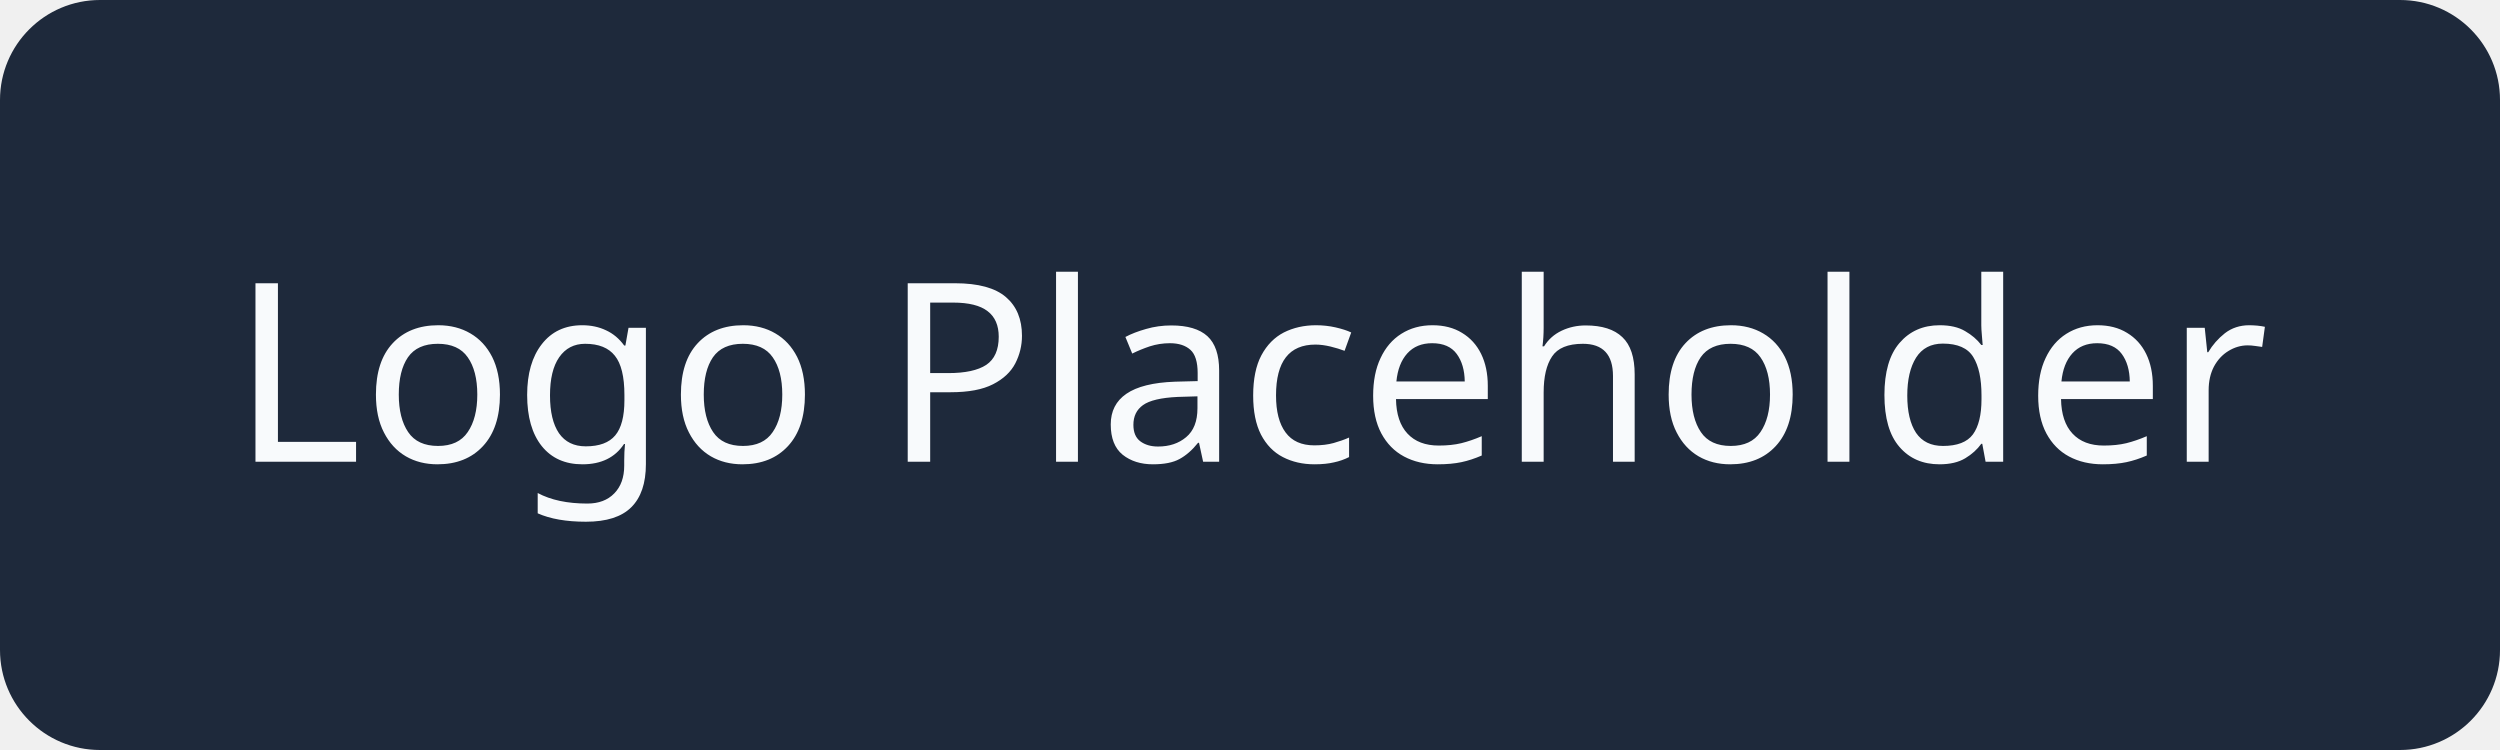
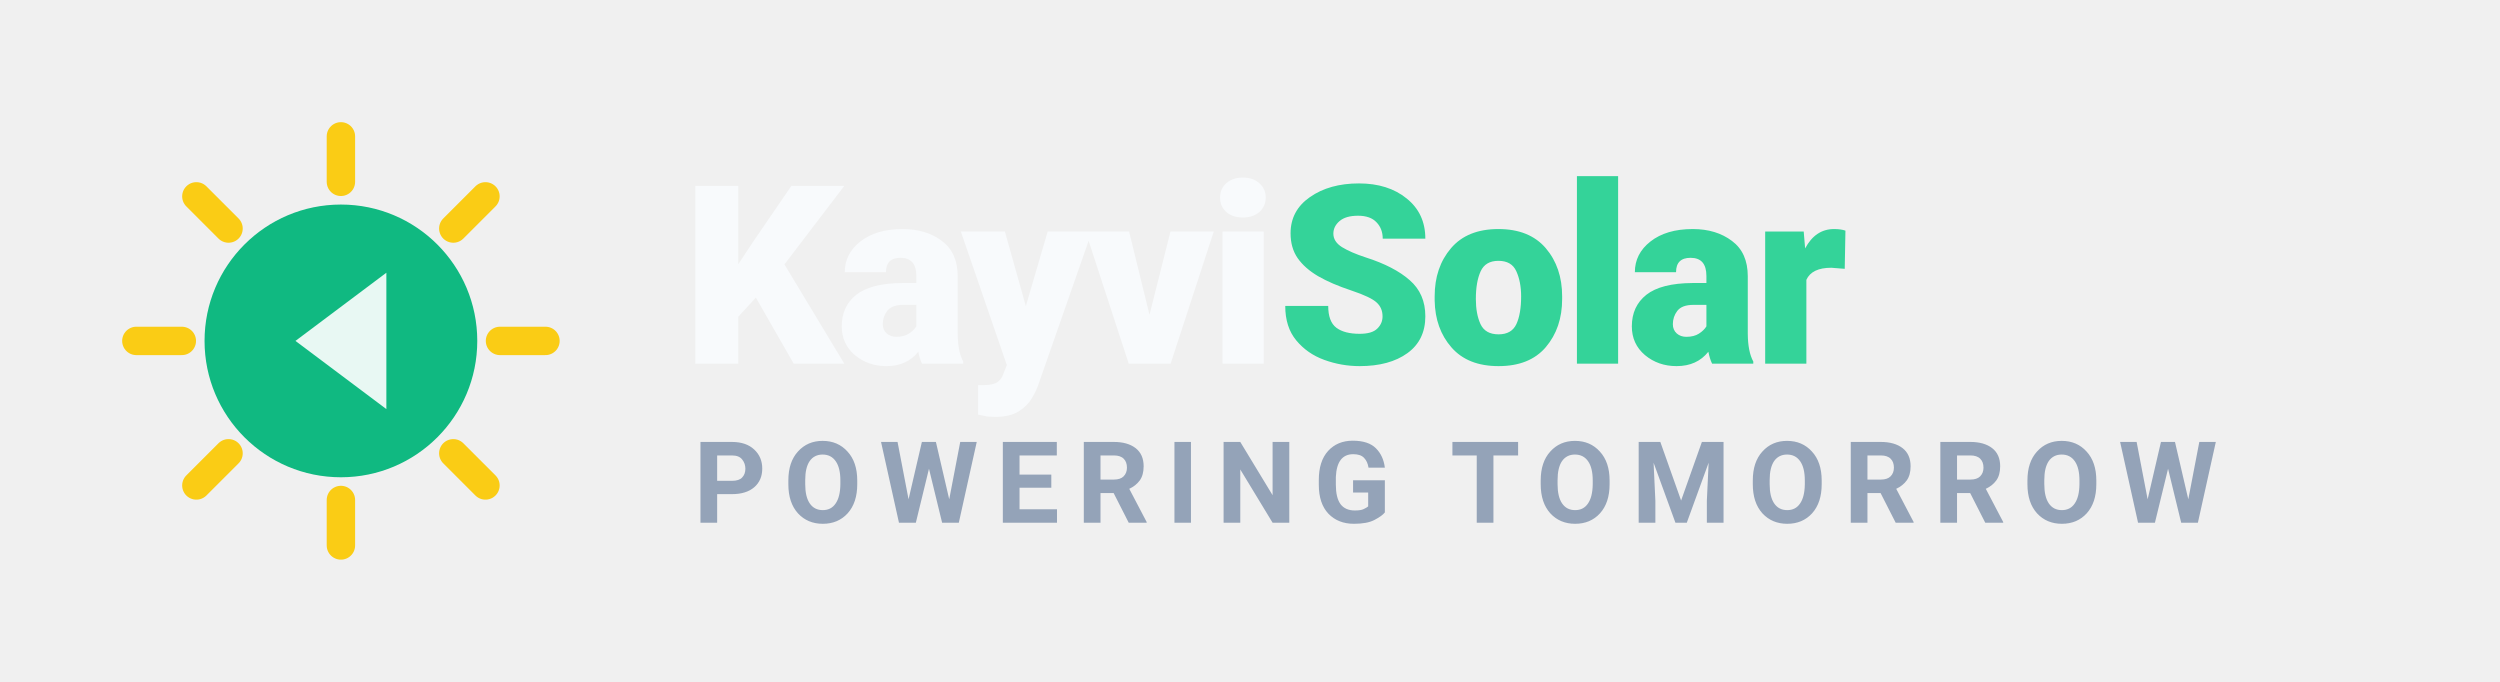
- <svg xmlns="http://www.w3.org/2000/svg" width="200" height="60" viewBox="0 0 200 60">
-   <rect width="200" height="60" fill="#1e293b" rx="8" />
-   <text x="50%" y="50%" dominant-baseline="middle" text-anchor="middle" font-family="sans-serif" font-size="20" fill="#f8fafc">Logo Placeholder</text>
+ <svg xmlns="http://www.w3.org/2000/svg" width="220" height="60" viewBox="0 0 220 60" fill="none">
+   <g transform="translate(10, 10)">
+     <circle cx="20" cy="20" r="12" fill="#10b981" />
+     <path d="M20 2v4M20 34v4M2 20h4M34 20h4M7.28 7.28l2.83 2.83M29.89 29.89l2.83 2.83M7.28 32.72l2.83-2.83M29.89 10.11l2.83-2.83" stroke="#facc15" stroke-width="2.5" stroke-linecap="round" />
+     <polygon points="16,20 24,14 24,26" fill="#ffffff" opacity="0.9" />
+   </g>
+   <text x="60" y="32" font-family="system-ui, -apple-system, BlinkMacSystemFont, 'Segoe UI', Roboto, sans-serif" font-size="22" font-weight="800" fill="#f8fafc" letter-spacing="-0.5">
+     Kayvi<tspan fill="#34d399">Solar</tspan>
+   </text>
+   <text x="61" y="46" font-family="system-ui, -apple-system, BlinkMacSystemFont, 'Segoe UI', Roboto, sans-serif" font-size="10" font-weight="600" fill="#94a3b8" letter-spacing="1.5">
+     POWERING TOMORROW
+   </text>
</svg>
